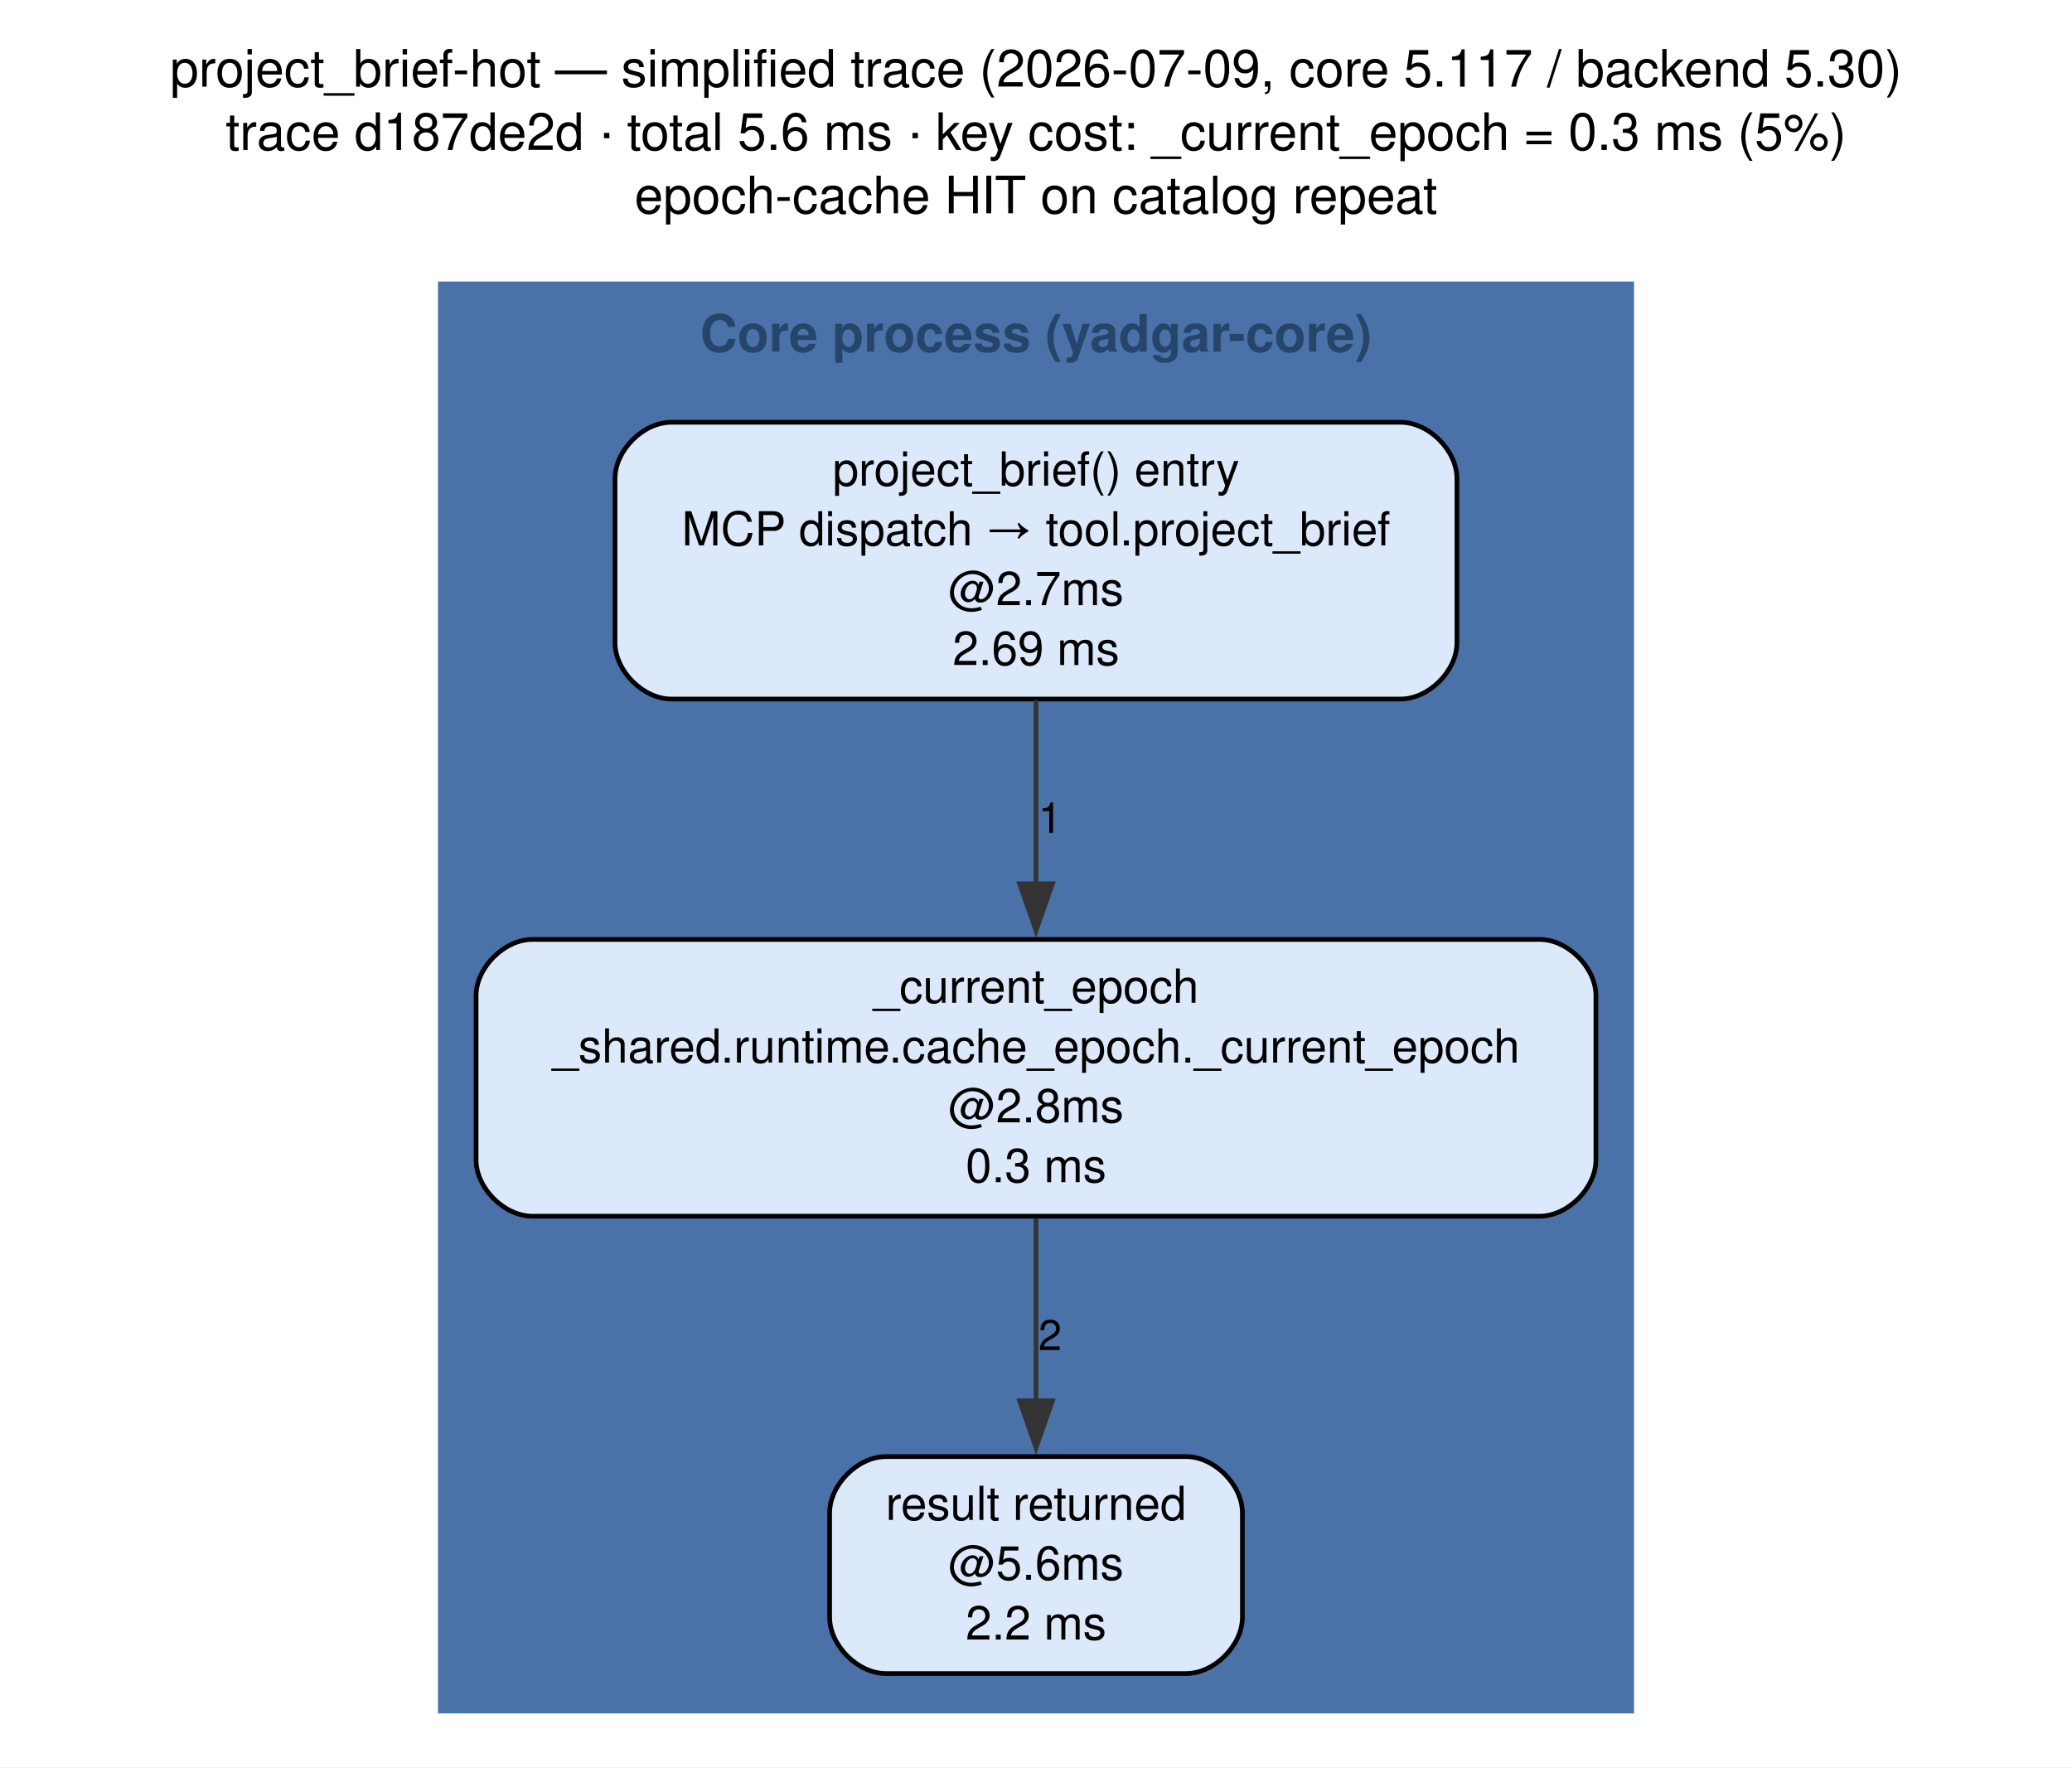
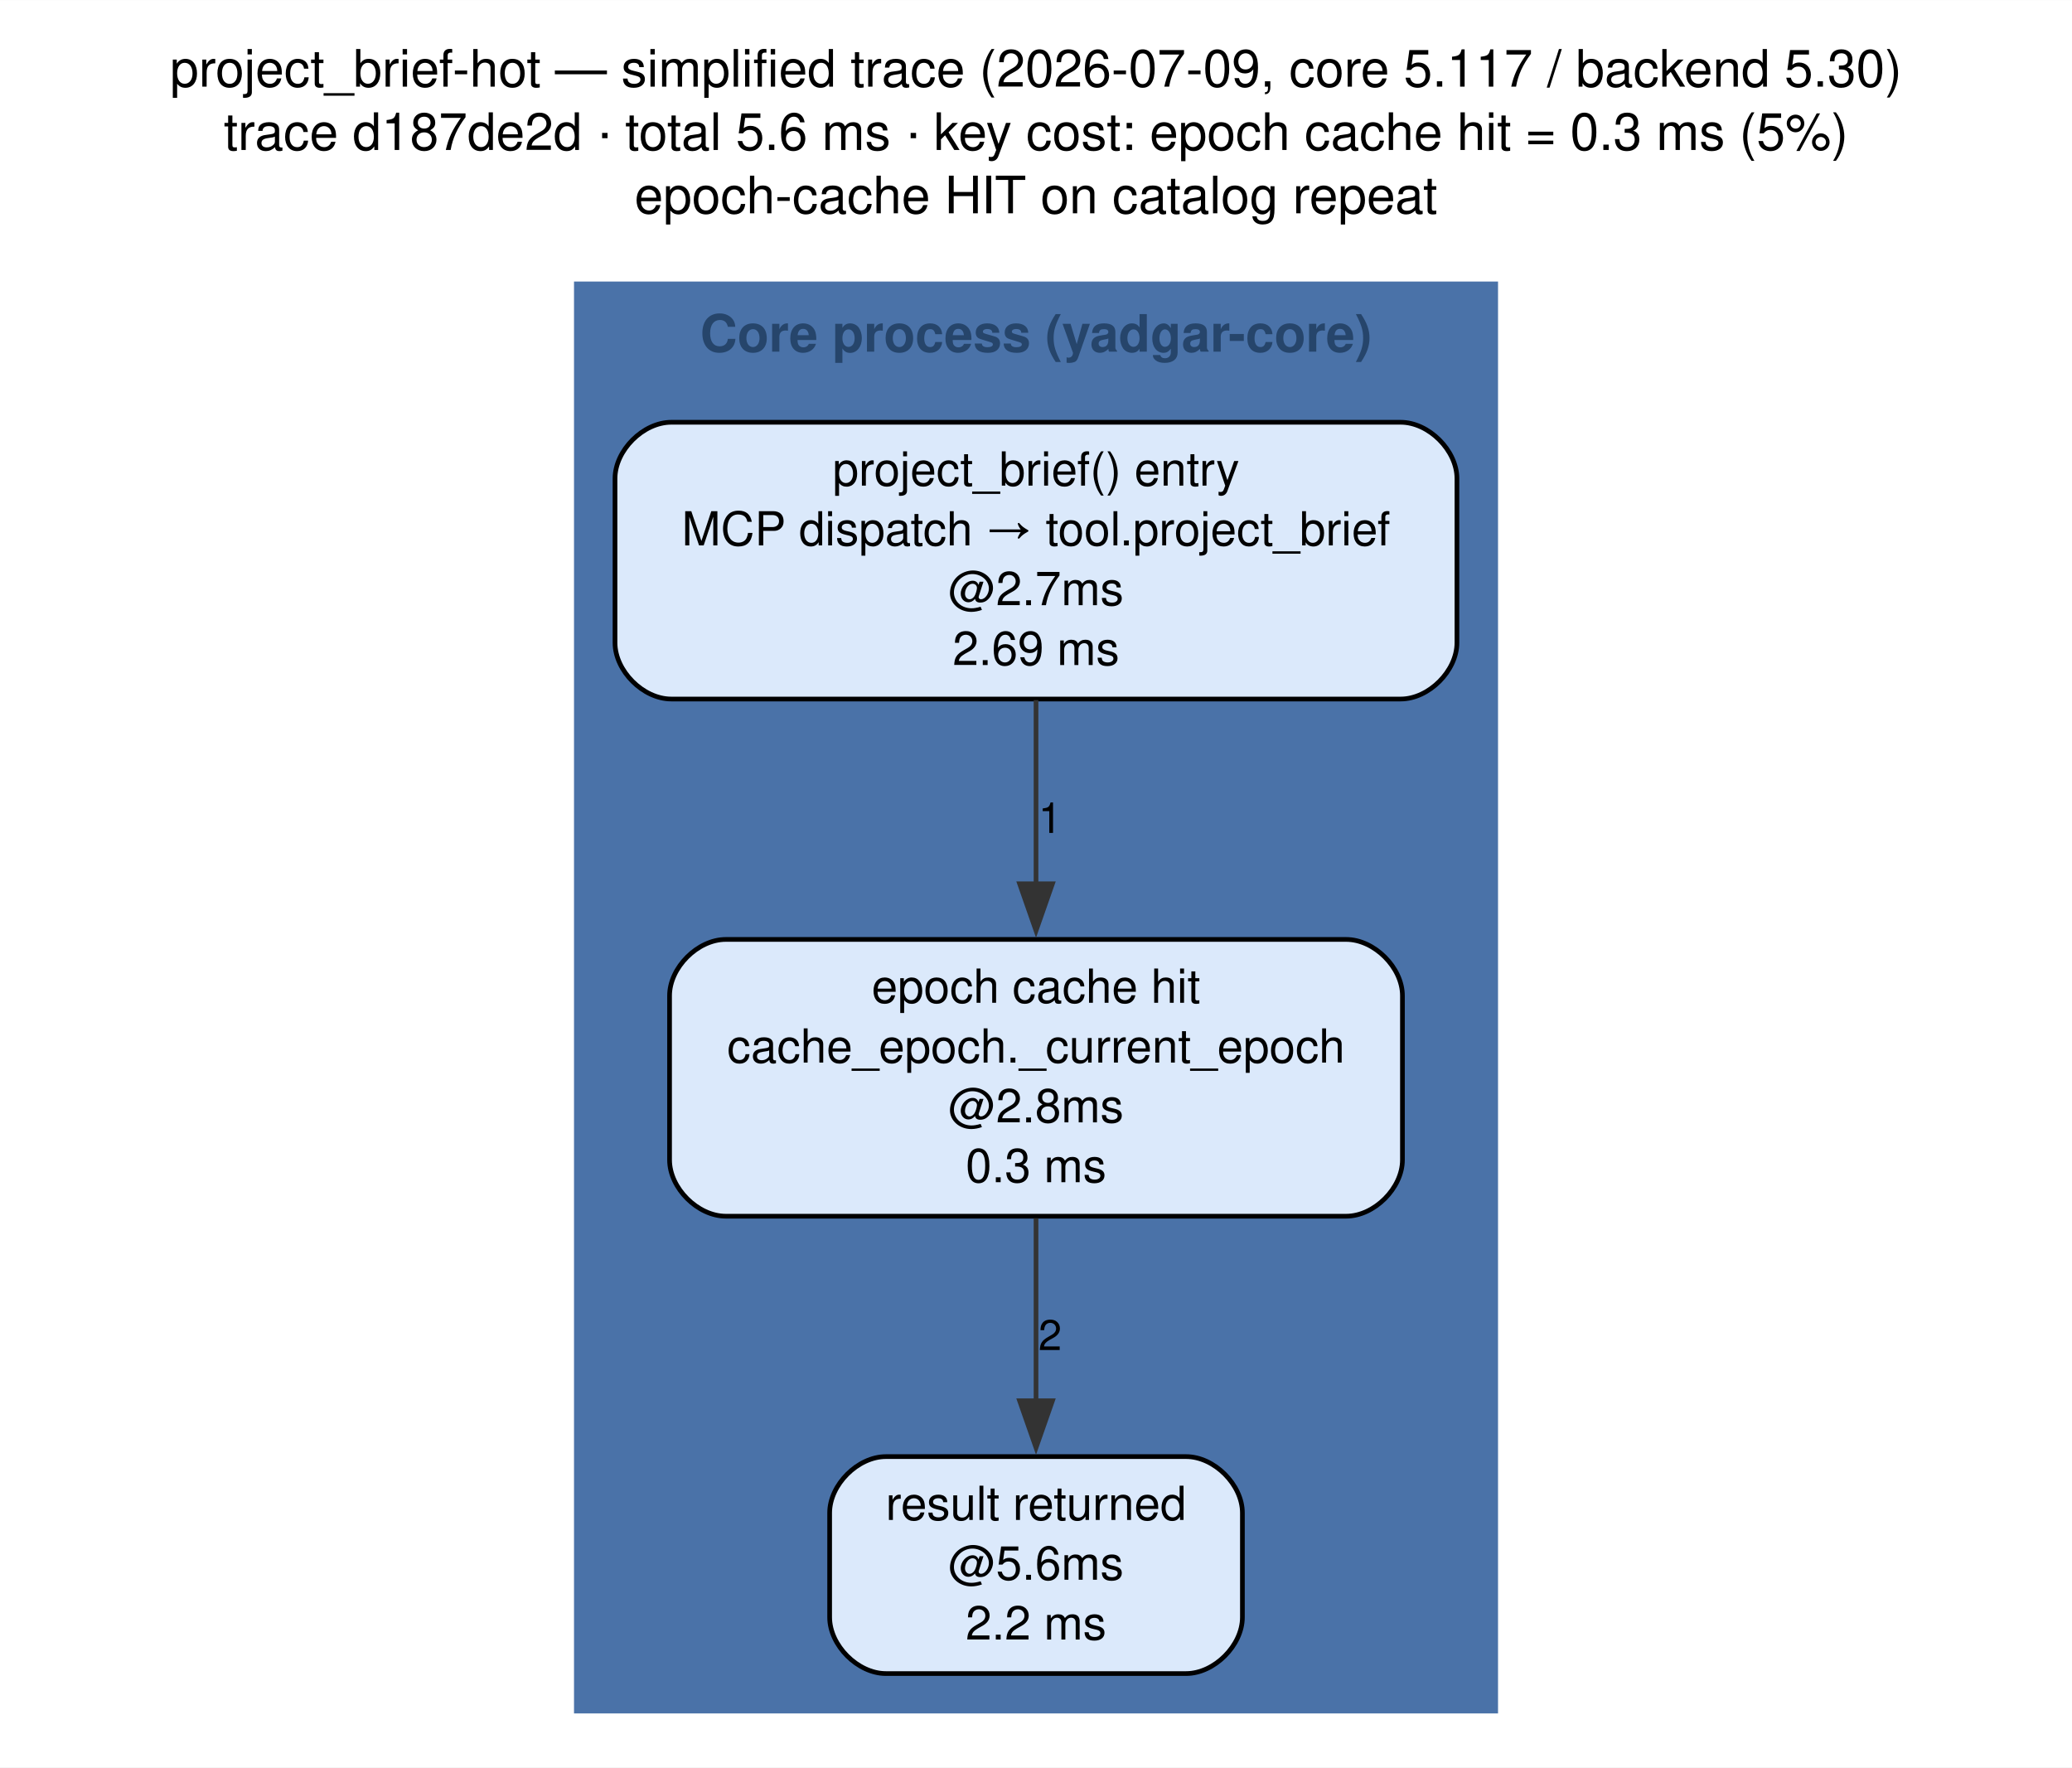
<svg xmlns="http://www.w3.org/2000/svg" width="442pt" height="377pt" viewBox="0.00 0.00 441.75 376.75">
  <g id="graph0" class="graph" transform="scale(1 1) rotate(0) translate(4 372.75)">
    <polygon fill="white" stroke="none" points="-4,4 -4,-372.75 437.75,-372.75 437.75,4 -4,4" />
    <text text-anchor="middle" x="216.88" y="-354.3" font-family="Helvetica,sans-Serif" font-size="11.00">project_brief-hot — simplified trace (2026-07-09, core 5.117 / backend 5.30)</text>
-     <text text-anchor="middle" x="216.88" y="-340.8" font-family="Helvetica,sans-Serif" font-size="11.00">trace d187de2d · total 5.6 ms · key cost: _current_epoch = 0.3 ms (5%)</text>
+     <text text-anchor="middle" x="216.88" y="-340.8" font-family="Helvetica,sans-Serif" font-size="11.00">trace d187de2d · total 5.6 ms · key cost: epoch cache hit = 0.3 ms (5%)</text>
    <text text-anchor="middle" x="216.88" y="-327.3" font-family="Helvetica,sans-Serif" font-size="11.00">epoch-cache HIT on catalog repeat</text>
    <g id="clust1" class="cluster">
-       <polygon fill="#4a72a8" stroke="#4a72a8" points="89.88,-8 89.88,-312.25 343.88,-312.25 343.88,-8 89.88,-8" />
+       <polygon fill="#4a72a8" stroke="#4a72a8" points="118.88,-8 118.88,-312.25 314.88,-312.25 314.88,-8 118.88,-8" />
      <text text-anchor="middle" x="216.88" y="-297.8" font-family="Helvetica,sans-Serif" font-weight="bold" font-size="11.00" fill="#26456b">Core process (yadgar-core)</text>
    </g>
    <g id="node1" class="node">
      <path fill="#dbe9fb" stroke="black" d="M294.62,-282.75C294.62,-282.75 139.12,-282.75 139.12,-282.75 133.12,-282.75 127.12,-276.75 127.12,-270.75 127.12,-270.75 127.12,-235.75 127.12,-235.75 127.12,-229.75 133.12,-223.75 139.12,-223.75 139.12,-223.75 294.62,-223.75 294.62,-223.75 300.62,-223.75 306.62,-229.75 306.62,-235.75 306.62,-235.75 306.62,-270.75 306.62,-270.75 306.62,-276.75 300.62,-282.75 294.62,-282.75" />
      <text text-anchor="middle" x="216.88" y="-269.25" font-family="Helvetica,sans-Serif" font-size="10.00">project_brief() entry</text>
      <text text-anchor="middle" x="216.88" y="-256.5" font-family="Helvetica,sans-Serif" font-size="10.00">MCP dispatch → tool.project_brief</text>
      <text text-anchor="middle" x="216.88" y="-243.75" font-family="Helvetica,sans-Serif" font-size="10.00">@2.7ms</text>
      <text text-anchor="middle" x="216.88" y="-231" font-family="Helvetica,sans-Serif" font-size="10.00">2.69 ms</text>
    </g>
    <g id="node2" class="node">
-       <path fill="#dbe9fb" stroke="black" d="M324.25,-172.5C324.25,-172.5 109.5,-172.5 109.5,-172.5 103.5,-172.5 97.5,-166.5 97.5,-160.5 97.5,-160.5 97.5,-125.5 97.5,-125.5 97.5,-119.5 103.5,-113.5 109.5,-113.5 109.5,-113.5 324.25,-113.5 324.25,-113.5 330.25,-113.5 336.25,-119.5 336.25,-125.5 336.25,-125.5 336.25,-160.5 336.25,-160.5 336.25,-166.5 330.25,-172.5 324.25,-172.5" />
-       <text text-anchor="middle" x="216.88" y="-159" font-family="Helvetica,sans-Serif" font-size="10.00">_current_epoch</text>
-       <text text-anchor="middle" x="216.88" y="-146.25" font-family="Helvetica,sans-Serif" font-size="10.00">_shared.runtime.cache_epoch._current_epoch</text>
+       <path fill="#dbe9fb" stroke="black" d="M283,-172.5C283,-172.5 150.75,-172.5 150.75,-172.5 144.75,-172.5 138.75,-166.5 138.75,-160.5 138.75,-160.5 138.75,-125.5 138.75,-125.5 138.75,-119.5 144.75,-113.5 150.75,-113.5 150.75,-113.5 283,-113.5 283,-113.5 289,-113.5 295,-119.5 295,-125.5 295,-125.5 295,-160.5 295,-160.5 295,-166.5 289,-172.5 283,-172.5" />
+       <text text-anchor="middle" x="216.88" y="-159" font-family="Helvetica,sans-Serif" font-size="10.00">epoch cache hit</text>
+       <text text-anchor="middle" x="216.88" y="-146.25" font-family="Helvetica,sans-Serif" font-size="10.00">cache_epoch._current_epoch</text>
      <text text-anchor="middle" x="216.88" y="-133.5" font-family="Helvetica,sans-Serif" font-size="10.00">@2.8ms</text>
      <text text-anchor="middle" x="216.88" y="-120.75" font-family="Helvetica,sans-Serif" font-size="10.00">0.3 ms</text>
    </g>
    <g id="edge1" class="edge">
      <path fill="none" stroke="#333333" d="M216.88,-223.53C216.88,-211.41 216.88,-197.11 216.88,-183.99" />
      <polygon fill="#333333" stroke="#333333" points="220.38,-184.37 216.88,-174.37 213.38,-184.37 220.38,-184.37" />
      <text text-anchor="middle" x="219.88" y="-195.2" font-family="Helvetica,sans-Serif" font-size="9.00">1</text>
    </g>
    <g id="node3" class="node">
      <path fill="#dbe9fb" stroke="black" d="M248.88,-62.25C248.88,-62.25 184.88,-62.25 184.88,-62.25 178.88,-62.25 172.88,-56.25 172.88,-50.25 172.88,-50.25 172.88,-28 172.88,-28 172.88,-22 178.88,-16 184.88,-16 184.88,-16 248.88,-16 248.88,-16 254.88,-16 260.88,-22 260.88,-28 260.88,-28 260.88,-50.25 260.88,-50.25 260.88,-56.25 254.88,-62.25 248.88,-62.25" />
      <text text-anchor="middle" x="216.88" y="-48.75" font-family="Helvetica,sans-Serif" font-size="10.00">result returned</text>
      <text text-anchor="middle" x="216.88" y="-36" font-family="Helvetica,sans-Serif" font-size="10.00">@5.6ms</text>
      <text text-anchor="middle" x="216.88" y="-23.25" font-family="Helvetica,sans-Serif" font-size="10.00">2.2 ms</text>
    </g>
    <g id="edge2" class="edge">
      <path fill="none" stroke="#333333" d="M216.88,-113.08C216.88,-100.95 216.88,-86.77 216.88,-74.14" />
      <polygon fill="#333333" stroke="#333333" points="220.38,-74.15 216.88,-64.15 213.38,-74.15 220.38,-74.15" />
      <text text-anchor="middle" x="219.88" y="-84.95" font-family="Helvetica,sans-Serif" font-size="9.00">2</text>
    </g>
  </g>
</svg>
